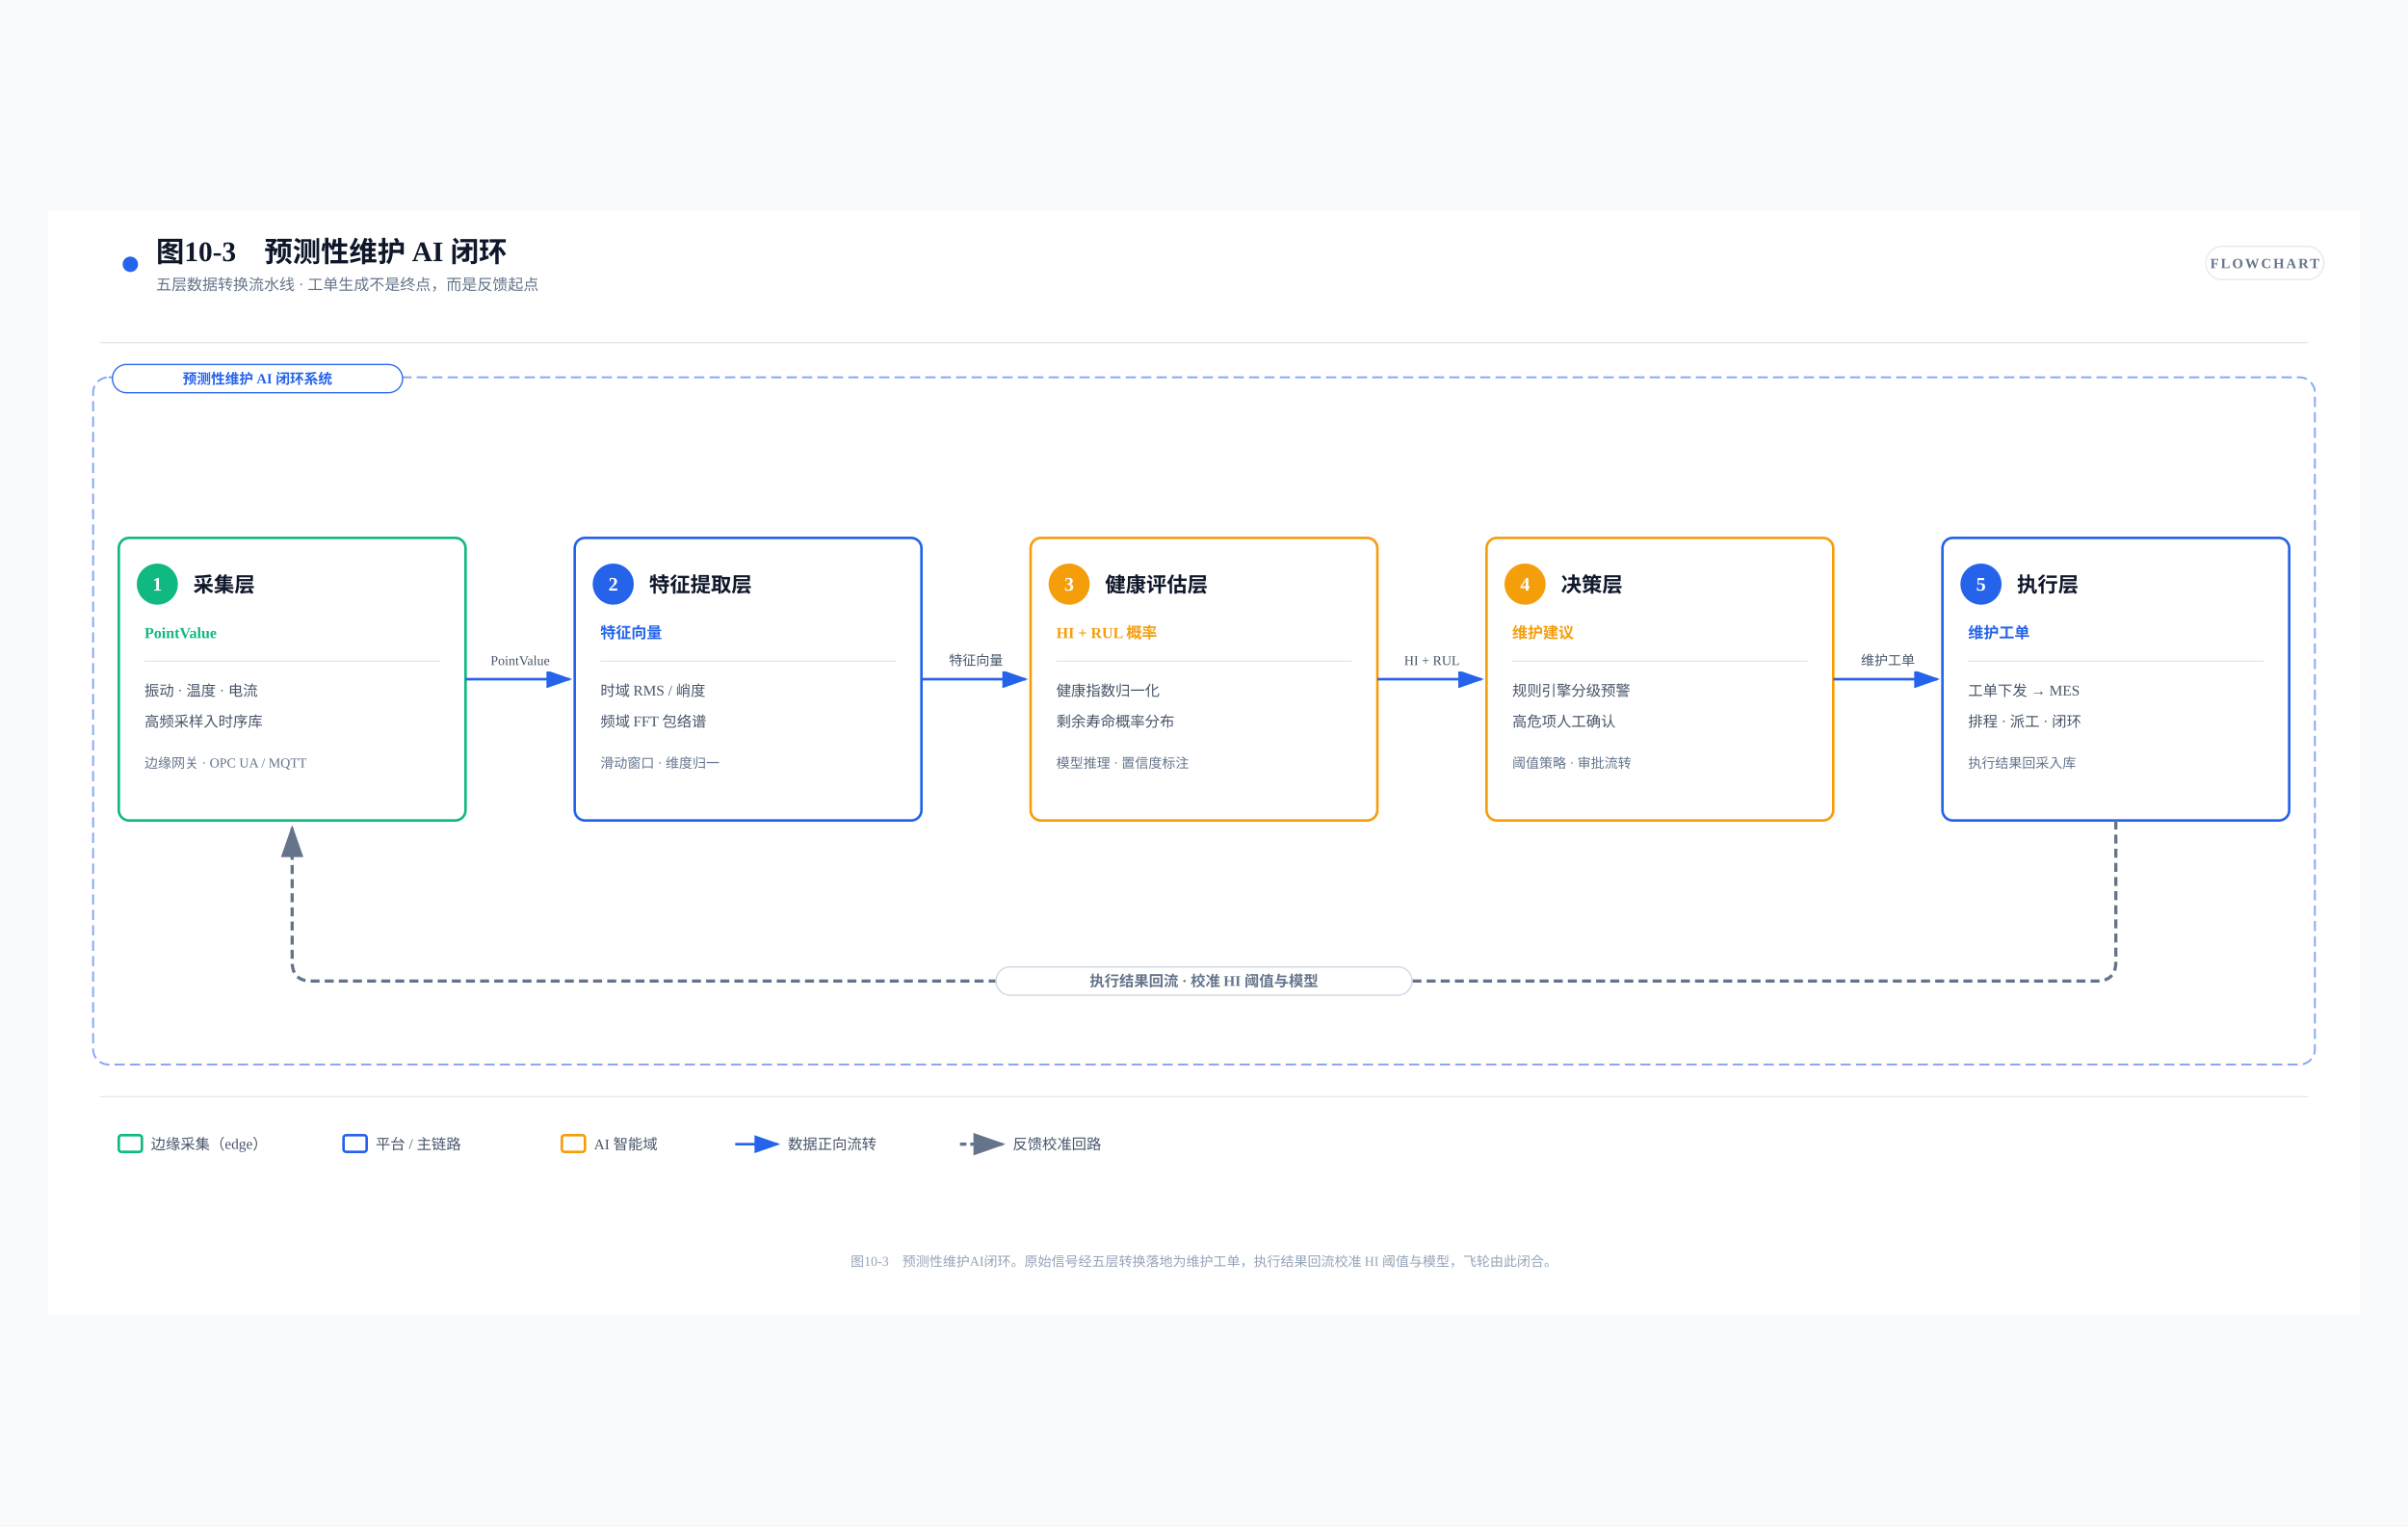
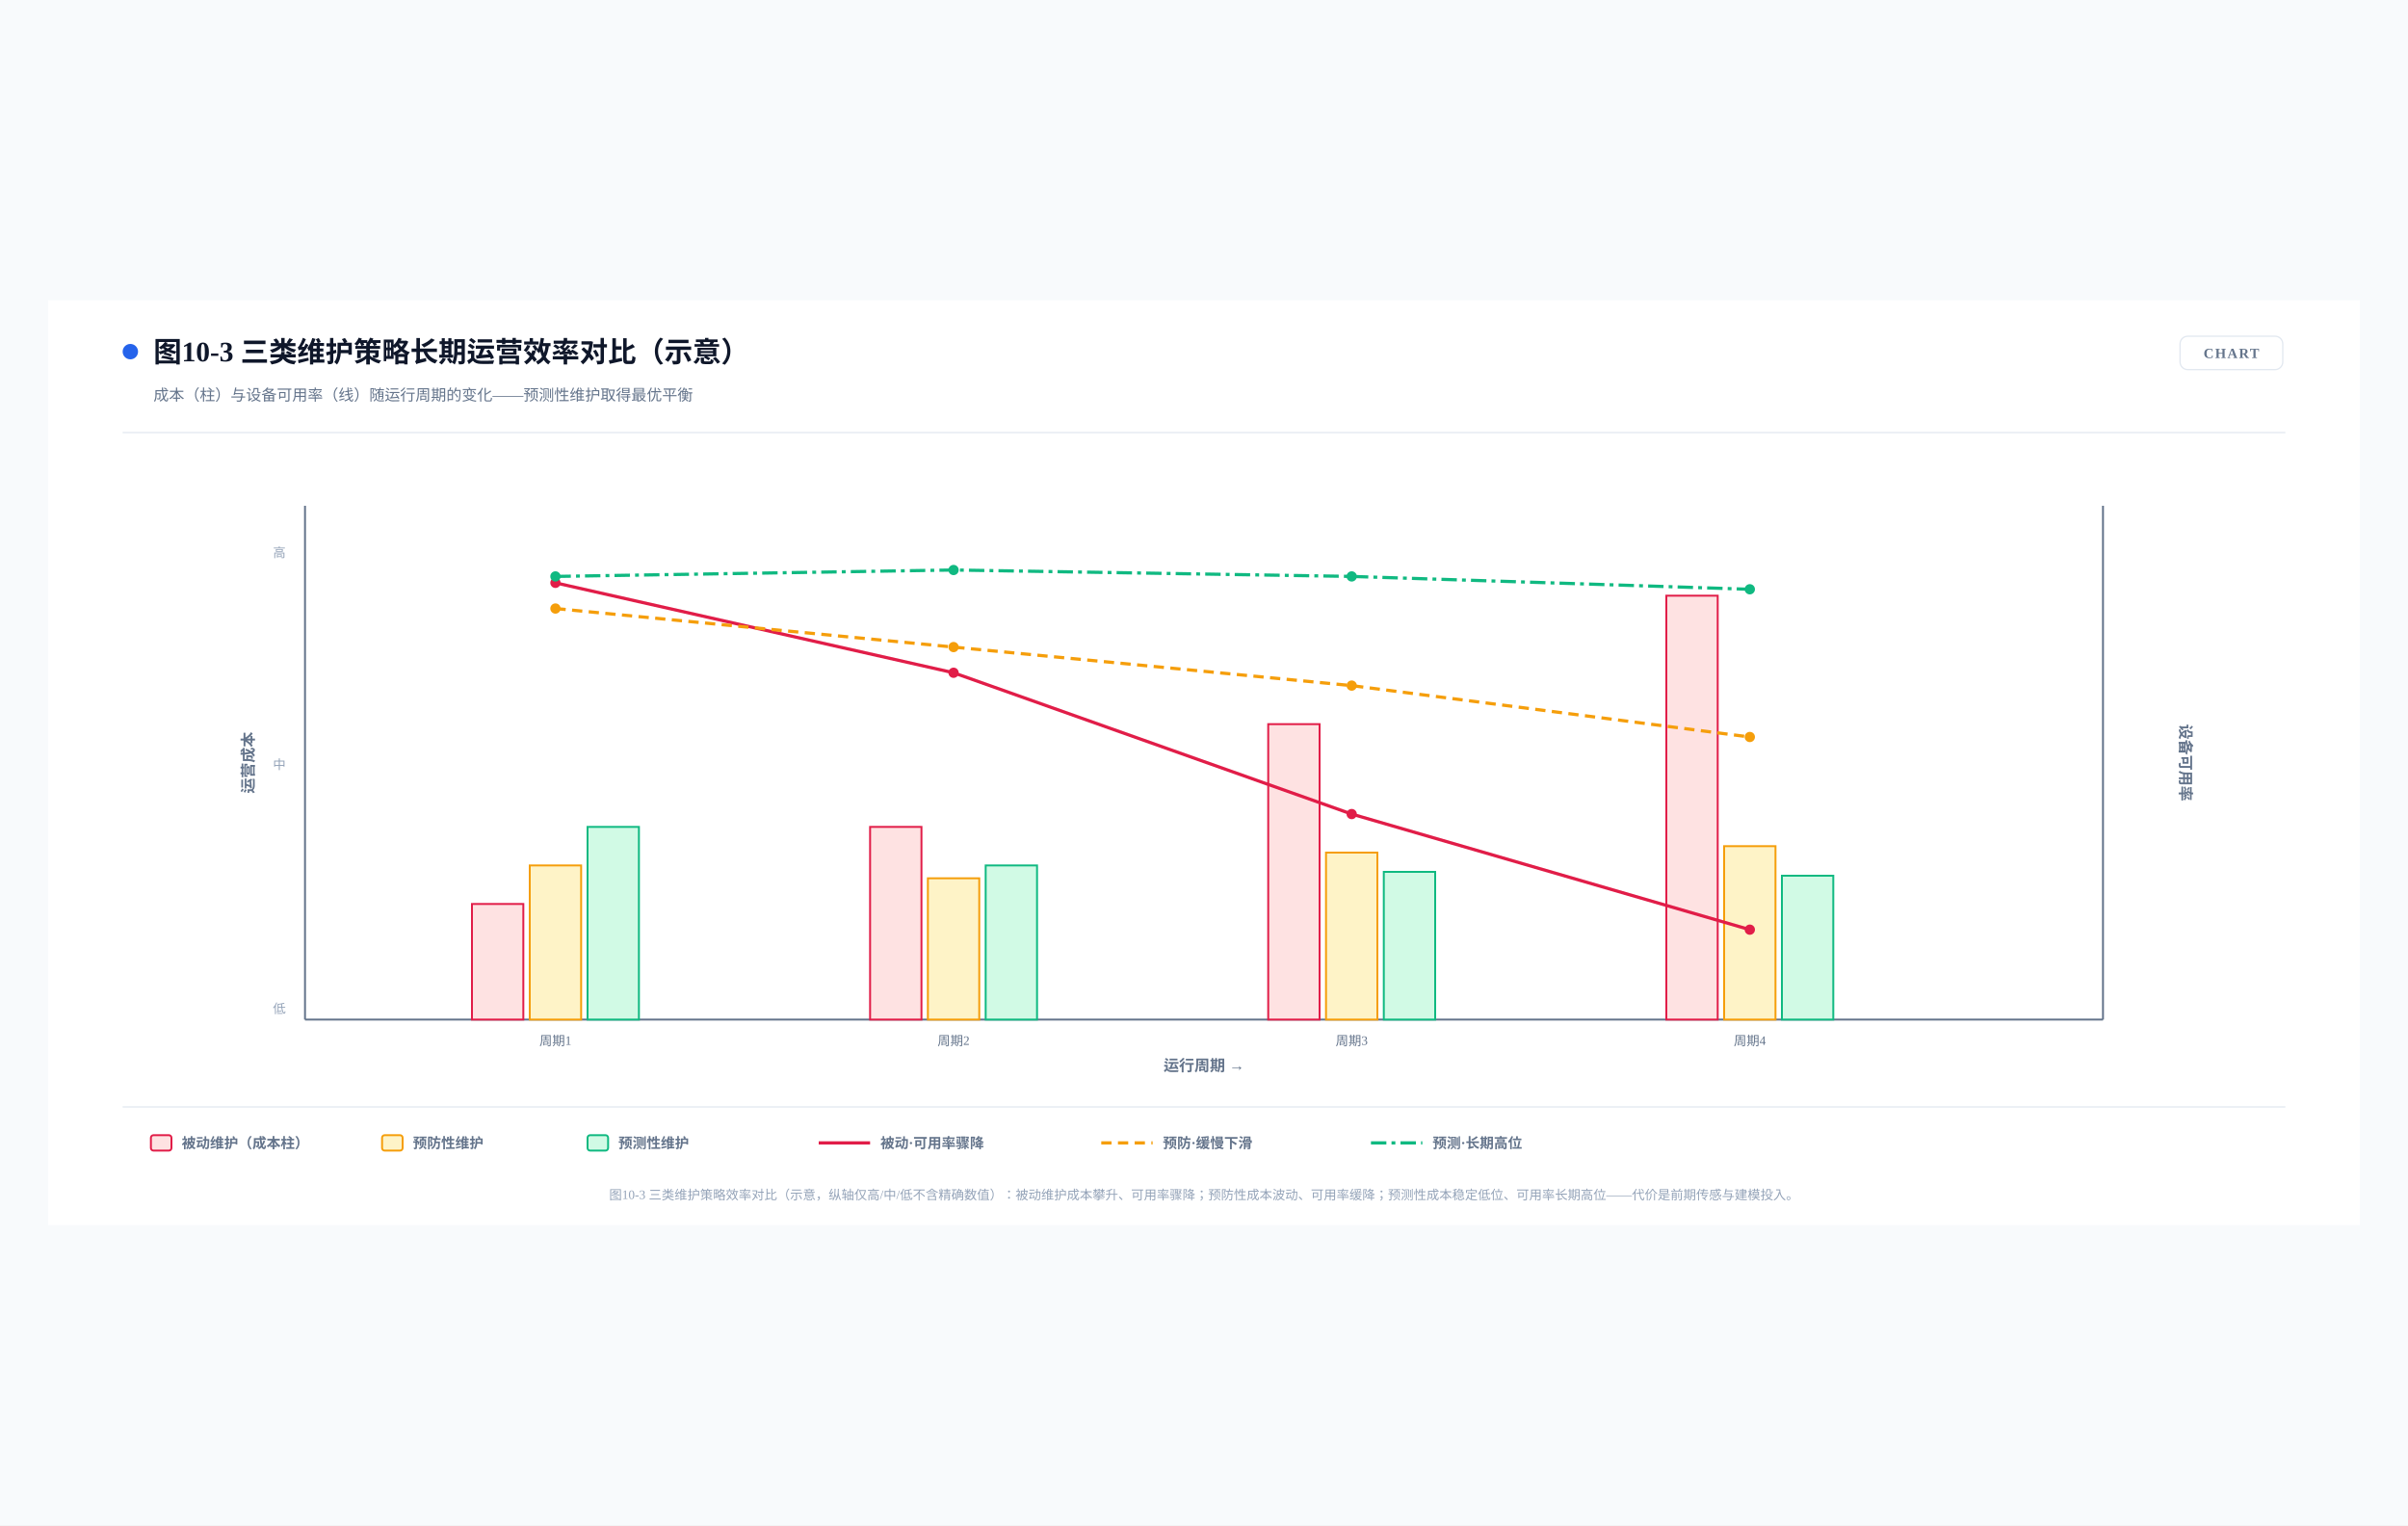
<svg xmlns="http://www.w3.org/2000/svg" width="1200" height="760" viewBox="0 0 1200 760" role="img" aria-labelledby="title desc">
  <rect width="1200" height="760" fill="#F8FAFC" />
-   <svg x="24.000" y="104.800" width="1152.000" height="550.400" viewBox="0 0 1800.000 860.000" preserveAspectRatio="xMidYMid meet">
+   <svg x="24.000" y="149.600" width="1152.000" height="460.800" viewBox="0 0 1800.000 720.000" preserveAspectRatio="xMidYMid meet">
    <defs>
-       <marker id="ah-blue" markerWidth="10" markerHeight="7" refX="9" refY="3.5" orient="auto">
-         <polygon points="0 0,10 3.5,0 7" fill="#2563EB" />
-       </marker>
      <marker id="ah-gray" markerWidth="10" markerHeight="7" refX="9" refY="3.5" orient="auto">
        <polygon points="0 0,10 3.5,0 7" fill="#64748B" />
      </marker>
-       <marker id="ah-green" markerWidth="10" markerHeight="7" refX="9" refY="3.5" orient="auto">
-         <polygon points="0 0,10 3.5,0 7" fill="#10B981" />
-       </marker>
-       <marker id="ah-orange" markerWidth="10" markerHeight="7" refX="9" refY="3.5" orient="auto">
-         <polygon points="0 0,10 3.5,0 7" fill="#F59E0B" />
-       </marker>
-       <marker id="ah-purple" markerWidth="10" markerHeight="7" refX="9" refY="3.5" orient="auto">
-         <polygon points="0 0,10 3.5,0 7" fill="#7C3AED" />
-       </marker>
    </defs>
-     <rect x="0" y="0" width="1800" height="860" fill="#FFFFFF" />
-     <circle cx="64" cy="42" r="6" fill="#2563EB" />
-     <text x="84" y="40" font-size="22" font-weight="700" fill="#0F172A">图10-3　预测性维护 AI 闭环</text>
-     <text x="84" y="62" font-size="12" fill="#64748B">五层数据转换流水线 · 工单生成不是终点，而是反馈起点</text>
-     <rect x="1680" y="28" width="92" height="26" rx="13" fill="#FFFFFF" stroke="#E2E8F0" />
-     <text x="1726" y="45" font-size="11" font-weight="700" fill="#64748B" text-anchor="middle" letter-spacing="1.5">FLOWCHART</text>
-     <line x1="40" y1="103" x2="1760" y2="103" stroke="#E2E8F0" />
-     <rect x="35" y="130" width="1730" height="535" rx="12" fill="none" stroke="#2563EB" stroke-width="1.5" stroke-dasharray="8 4" opacity="0.55" />
-     <rect x="50" y="120" width="226" height="22" rx="11" fill="#FFFFFF" stroke="#2563EB" stroke-width="1" />
-     <text x="163" y="135" font-size="11" font-weight="700" fill="#2563EB" text-anchor="middle">预测性维护 AI 闭环系统</text>
+     <rect x="0" y="0" width="1800" height="720" fill="#FFFFFF" />
+     <circle cx="64" cy="40" r="6" fill="#2563EB" />
+     <text x="82" y="48" fill="#0F172A" font-size="22" font-weight="700">图10-3 三类维护策略长期运营效率对比（示意）</text>
+     <text x="82" y="78" fill="#64748B" font-size="12" font-weight="500">成本（柱）与设备可用率（线）随运行周期的变化——预测性维护取得最优平衡</text>
+     <rect x="1660" y="28" width="80" height="26" rx="6" fill="#FFFFFF" stroke="#E2E8F0" stroke-width="1" />
+     <text x="1700" y="45" fill="#64748B" font-size="11" font-weight="700" text-anchor="middle" letter-spacing="1">CHART</text>
+     <line x1="58" y1="103" x2="1742" y2="103" stroke="#E2E8F0" stroke-width="1" />
+     <line x1="200" y1="560" x2="1600" y2="560" stroke="#64748B" stroke-width="1.5" />
+     <line x1="200" y1="160" x2="200" y2="560" stroke="#64748B" stroke-width="1.5" />
+     <line x1="1600" y1="160" x2="1600" y2="560" stroke="#64748B" stroke-width="1.5" />
+     <text x="160" y="360" fill="#64748B" font-size="12" font-weight="600" text-anchor="middle" transform="rotate(-90 160 360)">运营成本</text>
+     <text x="1660" y="360" fill="#64748B" font-size="12" font-weight="600" text-anchor="middle" transform="rotate(90 1660 360)">设备可用率</text>
+     <text x="900" y="600" fill="#64748B" font-size="12" font-weight="600" text-anchor="middle">运行周期 →</text>
+     <text x="185" y="200" fill="#94A3B8" font-size="10" text-anchor="end">高</text>
+     <text x="185" y="365" fill="#94A3B8" font-size="10" text-anchor="end">中</text>
+     <text x="185" y="555" fill="#94A3B8" font-size="10" text-anchor="end">低</text>
    <g>
-       <rect x="55" y="255" width="270" height="220" rx="8" fill="#FFFFFF" stroke="#10B981" stroke-width="2" />
-       <circle cx="85" cy="291" r="16" fill="#10B981" />
-       <text x="85" y="291" font-size="15" font-weight="700" fill="#FFFFFF" text-anchor="middle" dominant-baseline="central">1</text>
-       <text x="113" y="297" font-size="16" font-weight="700" fill="#0F172A">采集层</text>
-       <text x="75" y="333" font-size="12" font-weight="700" fill="#10B981">PointValue</text>
-       <line x1="75" y1="351" x2="305" y2="351" stroke="#E2E8F0" />
-       <text x="75" y="378" font-size="11.5" fill="#475569">振动 · 温度 · 电流</text>
-       <text x="75" y="402" font-size="11.5" fill="#475569">高频采样入时序库</text>
-       <text x="75" y="434" font-size="10.5" fill="#64748B">边缘网关 · OPC UA / MQTT</text>
+       <rect x="330" y="470" width="40" height="90" fill="#FEE2E2" stroke="#E11D48" stroke-width="1.5" />
+       <rect x="375" y="440" width="40" height="120" fill="#FEF3C7" stroke="#F59E0B" stroke-width="1.5" />
+       <rect x="420" y="410" width="40" height="150" fill="#D1FAE5" stroke="#10B981" stroke-width="1.5" />
+       <text x="395" y="580" fill="#64748B" font-size="10" text-anchor="middle">周期1</text>
+       <rect x="640" y="410" width="40" height="150" fill="#FEE2E2" stroke="#E11D48" stroke-width="1.5" />
+       <rect x="685" y="450" width="40" height="110" fill="#FEF3C7" stroke="#F59E0B" stroke-width="1.5" />
+       <rect x="730" y="440" width="40" height="120" fill="#D1FAE5" stroke="#10B981" stroke-width="1.5" />
+       <text x="705" y="580" fill="#64748B" font-size="10" text-anchor="middle">周期2</text>
+       <rect x="950" y="330" width="40" height="230" fill="#FEE2E2" stroke="#E11D48" stroke-width="1.5" />
+       <rect x="995" y="430" width="40" height="130" fill="#FEF3C7" stroke="#F59E0B" stroke-width="1.5" />
+       <rect x="1040" y="445" width="40" height="115" fill="#D1FAE5" stroke="#10B981" stroke-width="1.5" />
+       <text x="1015" y="580" fill="#64748B" font-size="10" text-anchor="middle">周期3</text>
+       <rect x="1260" y="230" width="40" height="330" fill="#FEE2E2" stroke="#E11D48" stroke-width="1.5" />
+       <rect x="1305" y="425" width="40" height="135" fill="#FEF3C7" stroke="#F59E0B" stroke-width="1.5" />
+       <rect x="1350" y="448" width="40" height="112" fill="#D1FAE5" stroke="#10B981" stroke-width="1.5" />
+       <text x="1325" y="580" fill="#64748B" font-size="10" text-anchor="middle">周期4</text>
    </g>
-     <g>
-       <rect x="410" y="255" width="270" height="220" rx="8" fill="#FFFFFF" stroke="#2563EB" stroke-width="2" />
-       <circle cx="440" cy="291" r="16" fill="#2563EB" />
-       <text x="440" y="291" font-size="15" font-weight="700" fill="#FFFFFF" text-anchor="middle" dominant-baseline="central">2</text>
-       <text x="468" y="297" font-size="16" font-weight="700" fill="#0F172A">特征提取层</text>
-       <text x="430" y="333" font-size="12" font-weight="700" fill="#2563EB">特征向量</text>
-       <line x1="430" y1="351" x2="660" y2="351" stroke="#E2E8F0" />
-       <text x="430" y="378" font-size="11.5" fill="#475569">时域 RMS / 峭度</text>
-       <text x="430" y="402" font-size="11.5" fill="#475569">频域 FFT 包络谱</text>
-       <text x="430" y="434" font-size="10.5" fill="#64748B">滑动窗口 · 维度归一</text>
-     </g>
-     <g>
-       <rect x="765" y="255" width="270" height="220" rx="8" fill="#FFFFFF" stroke="#F59E0B" stroke-width="2" />
-       <circle cx="795" cy="291" r="16" fill="#F59E0B" />
-       <text x="795" y="291" font-size="15" font-weight="700" fill="#FFFFFF" text-anchor="middle" dominant-baseline="central">3</text>
-       <text x="823" y="297" font-size="16" font-weight="700" fill="#0F172A">健康评估层</text>
-       <text x="785" y="333" font-size="12" font-weight="700" fill="#F59E0B">HI + RUL 概率</text>
-       <line x1="785" y1="351" x2="1015" y2="351" stroke="#E2E8F0" />
-       <text x="785" y="378" font-size="11.5" fill="#475569">健康指数归一化</text>
-       <text x="785" y="402" font-size="11.5" fill="#475569">剩余寿命概率分布</text>
-       <text x="785" y="434" font-size="10.5" fill="#64748B">模型推理 · 置信度标注</text>
-     </g>
-     <g>
-       <rect x="1120" y="255" width="270" height="220" rx="8" fill="#FFFFFF" stroke="#F59E0B" stroke-width="2" />
-       <circle cx="1150" cy="291" r="16" fill="#F59E0B" />
-       <text x="1150" y="291" font-size="15" font-weight="700" fill="#FFFFFF" text-anchor="middle" dominant-baseline="central">4</text>
-       <text x="1178" y="297" font-size="16" font-weight="700" fill="#0F172A">决策层</text>
-       <text x="1140" y="333" font-size="12" font-weight="700" fill="#F59E0B">维护建议</text>
-       <line x1="1140" y1="351" x2="1370" y2="351" stroke="#E2E8F0" />
-       <text x="1140" y="378" font-size="11.5" fill="#475569">规则引擎分级预警</text>
-       <text x="1140" y="402" font-size="11.5" fill="#475569">高危项人工确认</text>
-       <text x="1140" y="434" font-size="10.5" fill="#64748B">阈值策略 · 审批流转</text>
-     </g>
-     <g>
-       <rect x="1475" y="255" width="270" height="220" rx="8" fill="#FFFFFF" stroke="#2563EB" stroke-width="2" />
-       <circle cx="1505" cy="291" r="16" fill="#2563EB" />
-       <text x="1505" y="291" font-size="15" font-weight="700" fill="#FFFFFF" text-anchor="middle" dominant-baseline="central">5</text>
-       <text x="1533" y="297" font-size="16" font-weight="700" fill="#0F172A">执行层</text>
-       <text x="1495" y="333" font-size="12" font-weight="700" fill="#2563EB">维护工单</text>
-       <line x1="1495" y1="351" x2="1725" y2="351" stroke="#E2E8F0" />
-       <text x="1495" y="378" font-size="11.5" fill="#475569">工单下发 → MES</text>
-       <text x="1495" y="402" font-size="11.5" fill="#475569">排程 · 派工 · 闭环</text>
-       <text x="1495" y="434" font-size="10.5" fill="#64748B">执行结果回采入库</text>
-     </g>
-     <line x1="325" y1="365" x2="406" y2="365" stroke="#2563EB" stroke-width="2" marker-end="url(#ah-blue)" />
-     <line x1="680" y1="365" x2="761" y2="365" stroke="#2563EB" stroke-width="2" marker-end="url(#ah-blue)" />
-     <line x1="1035" y1="365" x2="1116" y2="365" stroke="#2563EB" stroke-width="2" marker-end="url(#ah-blue)" />
-     <line x1="1390" y1="365" x2="1471" y2="365" stroke="#2563EB" stroke-width="2" marker-end="url(#ah-blue)" />
-     <g font-size="10.5" fill="#475569" text-anchor="middle">
-       <rect x="332" y="341" width="71" height="18" rx="9" fill="#FFFFFF" />
-       <text x="367.5" y="354">PointValue</text>
-       <rect x="693" y="341" width="59" height="18" rx="9" fill="#FFFFFF" />
-       <text x="722.5" y="354">特征向量</text>
-       <rect x="1044" y="341" width="67" height="18" rx="9" fill="#FFFFFF" />
-       <text x="1077.5" y="354">HI + RUL</text>
-       <rect x="1403" y="341" width="59" height="18" rx="9" fill="#FFFFFF" />
-       <text x="1432.5" y="354">维护工单</text>
-     </g>
-     <path d="M 1610 475 L 1610 585 Q 1610 600 1595 600 L 205 600 Q 190 600 190 585 L 190 481" fill="none" stroke="#64748B" stroke-width="2.5" stroke-dasharray="7 4" marker-end="url(#ah-gray)" />
-     <rect x="738" y="589" width="324" height="22" rx="11" fill="#FFFFFF" stroke="#CBD5E1" />
-     <text x="900" y="604" font-size="11.5" font-weight="600" fill="#64748B" text-anchor="middle">执行结果回流 · 校准 HI 阈值与模型</text>
-     <line x1="40" y1="690" x2="1760" y2="690" stroke="#E2E8F0" />
-     <g font-size="11.5" fill="#475569">
-       <rect x="55" y="720" width="18" height="13" rx="2" fill="#FFFFFF" stroke="#10B981" stroke-width="2" />
-       <text x="80" y="731">边缘采集（edge）</text>
-       <rect x="230" y="720" width="18" height="13" rx="2" fill="#FFFFFF" stroke="#2563EB" stroke-width="2" />
-       <text x="255" y="731">平台 / 主链路</text>
-       <rect x="400" y="720" width="18" height="13" rx="2" fill="#FFFFFF" stroke="#F59E0B" stroke-width="2" />
-       <text x="425" y="731">AI 智能域</text>
-       <line x1="535" y1="727" x2="568" y2="727" stroke="#2563EB" stroke-width="2" marker-end="url(#ah-blue)" />
-       <text x="576" y="731">数据正向流转</text>
-       <line x1="710" y1="727" x2="743" y2="727" stroke="#64748B" stroke-width="2.5" stroke-dasharray="5 3" marker-end="url(#ah-gray)" />
-       <text x="751" y="731">反馈校准回路</text>
-     </g>
-     <text x="900" y="822" font-size="10.5" fill="#94A3B8" text-anchor="middle">图10-3　预测性维护AI闭环。原始信号经五层转换落地为维护工单，执行结果回流校准 HI 阈值与模型，飞轮由此闭合。</text>
+     <polyline points="395,220 705,290 1015,400 1325,490" fill="none" stroke="#E11D48" stroke-width="2.5" />
+     <circle cx="395" cy="220" r="4" fill="#E11D48" />
+     <circle cx="705" cy="290" r="4" fill="#E11D48" />
+     <circle cx="1015" cy="400" r="4" fill="#E11D48" />
+     <circle cx="1325" cy="490" r="4" fill="#E11D48" />
+     <polyline points="395,240 705,270 1015,300 1325,340" fill="none" stroke="#F59E0B" stroke-width="2.5" stroke-dasharray="8 5" />
+     <circle cx="395" cy="240" r="4" fill="#F59E0B" />
+     <circle cx="705" cy="270" r="4" fill="#F59E0B" />
+     <circle cx="1015" cy="300" r="4" fill="#F59E0B" />
+     <circle cx="1325" cy="340" r="4" fill="#F59E0B" />
+     <polyline points="395,215 705,210 1015,215 1325,225" fill="none" stroke="#10B981" stroke-width="2.5" stroke-dasharray="12 4 3 4" />
+     <circle cx="395" cy="215" r="4" fill="#10B981" />
+     <circle cx="705" cy="210" r="4" fill="#10B981" />
+     <circle cx="1015" cy="215" r="4" fill="#10B981" />
+     <circle cx="1325" cy="225" r="4" fill="#10B981" />
+     <line x1="58" y1="628" x2="1742" y2="628" stroke="#E2E8F0" stroke-width="1" />
+     <rect x="80" y="650" width="16" height="12" rx="2" fill="#FEE2E2" stroke="#E11D48" stroke-width="1.5" />
+     <text x="104" y="660" fill="#64748B" font-size="11" font-weight="600">被动维护（成本柱）</text>
+     <rect x="260" y="650" width="16" height="12" rx="2" fill="#FEF3C7" stroke="#F59E0B" stroke-width="1.5" />
+     <text x="284" y="660" fill="#64748B" font-size="11" font-weight="600">预防性维护</text>
+     <rect x="420" y="650" width="16" height="12" rx="2" fill="#D1FAE5" stroke="#10B981" stroke-width="1.5" />
+     <text x="444" y="660" fill="#64748B" font-size="11" font-weight="600">预测性维护</text>
+     <line x1="600" y1="656" x2="640" y2="656" stroke="#E11D48" stroke-width="2.5" />
+     <text x="648" y="660" fill="#64748B" font-size="11" font-weight="600">被动·可用率骤降</text>
+     <line x1="820" y1="656" x2="860" y2="656" stroke="#F59E0B" stroke-width="2.5" stroke-dasharray="8 5" />
+     <text x="868" y="660" fill="#64748B" font-size="11" font-weight="600">预防·缓慢下滑</text>
+     <line x1="1030" y1="656" x2="1070" y2="656" stroke="#10B981" stroke-width="2.5" stroke-dasharray="12 4 3 4" />
+     <text x="1078" y="660" fill="#64748B" font-size="11" font-weight="600">预测·长期高位</text>
+     <text x="900" y="700" fill="#94A3B8" font-size="10" text-anchor="middle">图10-3 三类维护策略效率对比（示意，纵轴仅高/中/低不含精确数值）：被动维护成本攀升、可用率骤降；预防性成本波动、可用率缓降；预测性成本稳定低位、可用率长期高位——代价是前期传感与建模投入。</text>
  </svg>
</svg>
